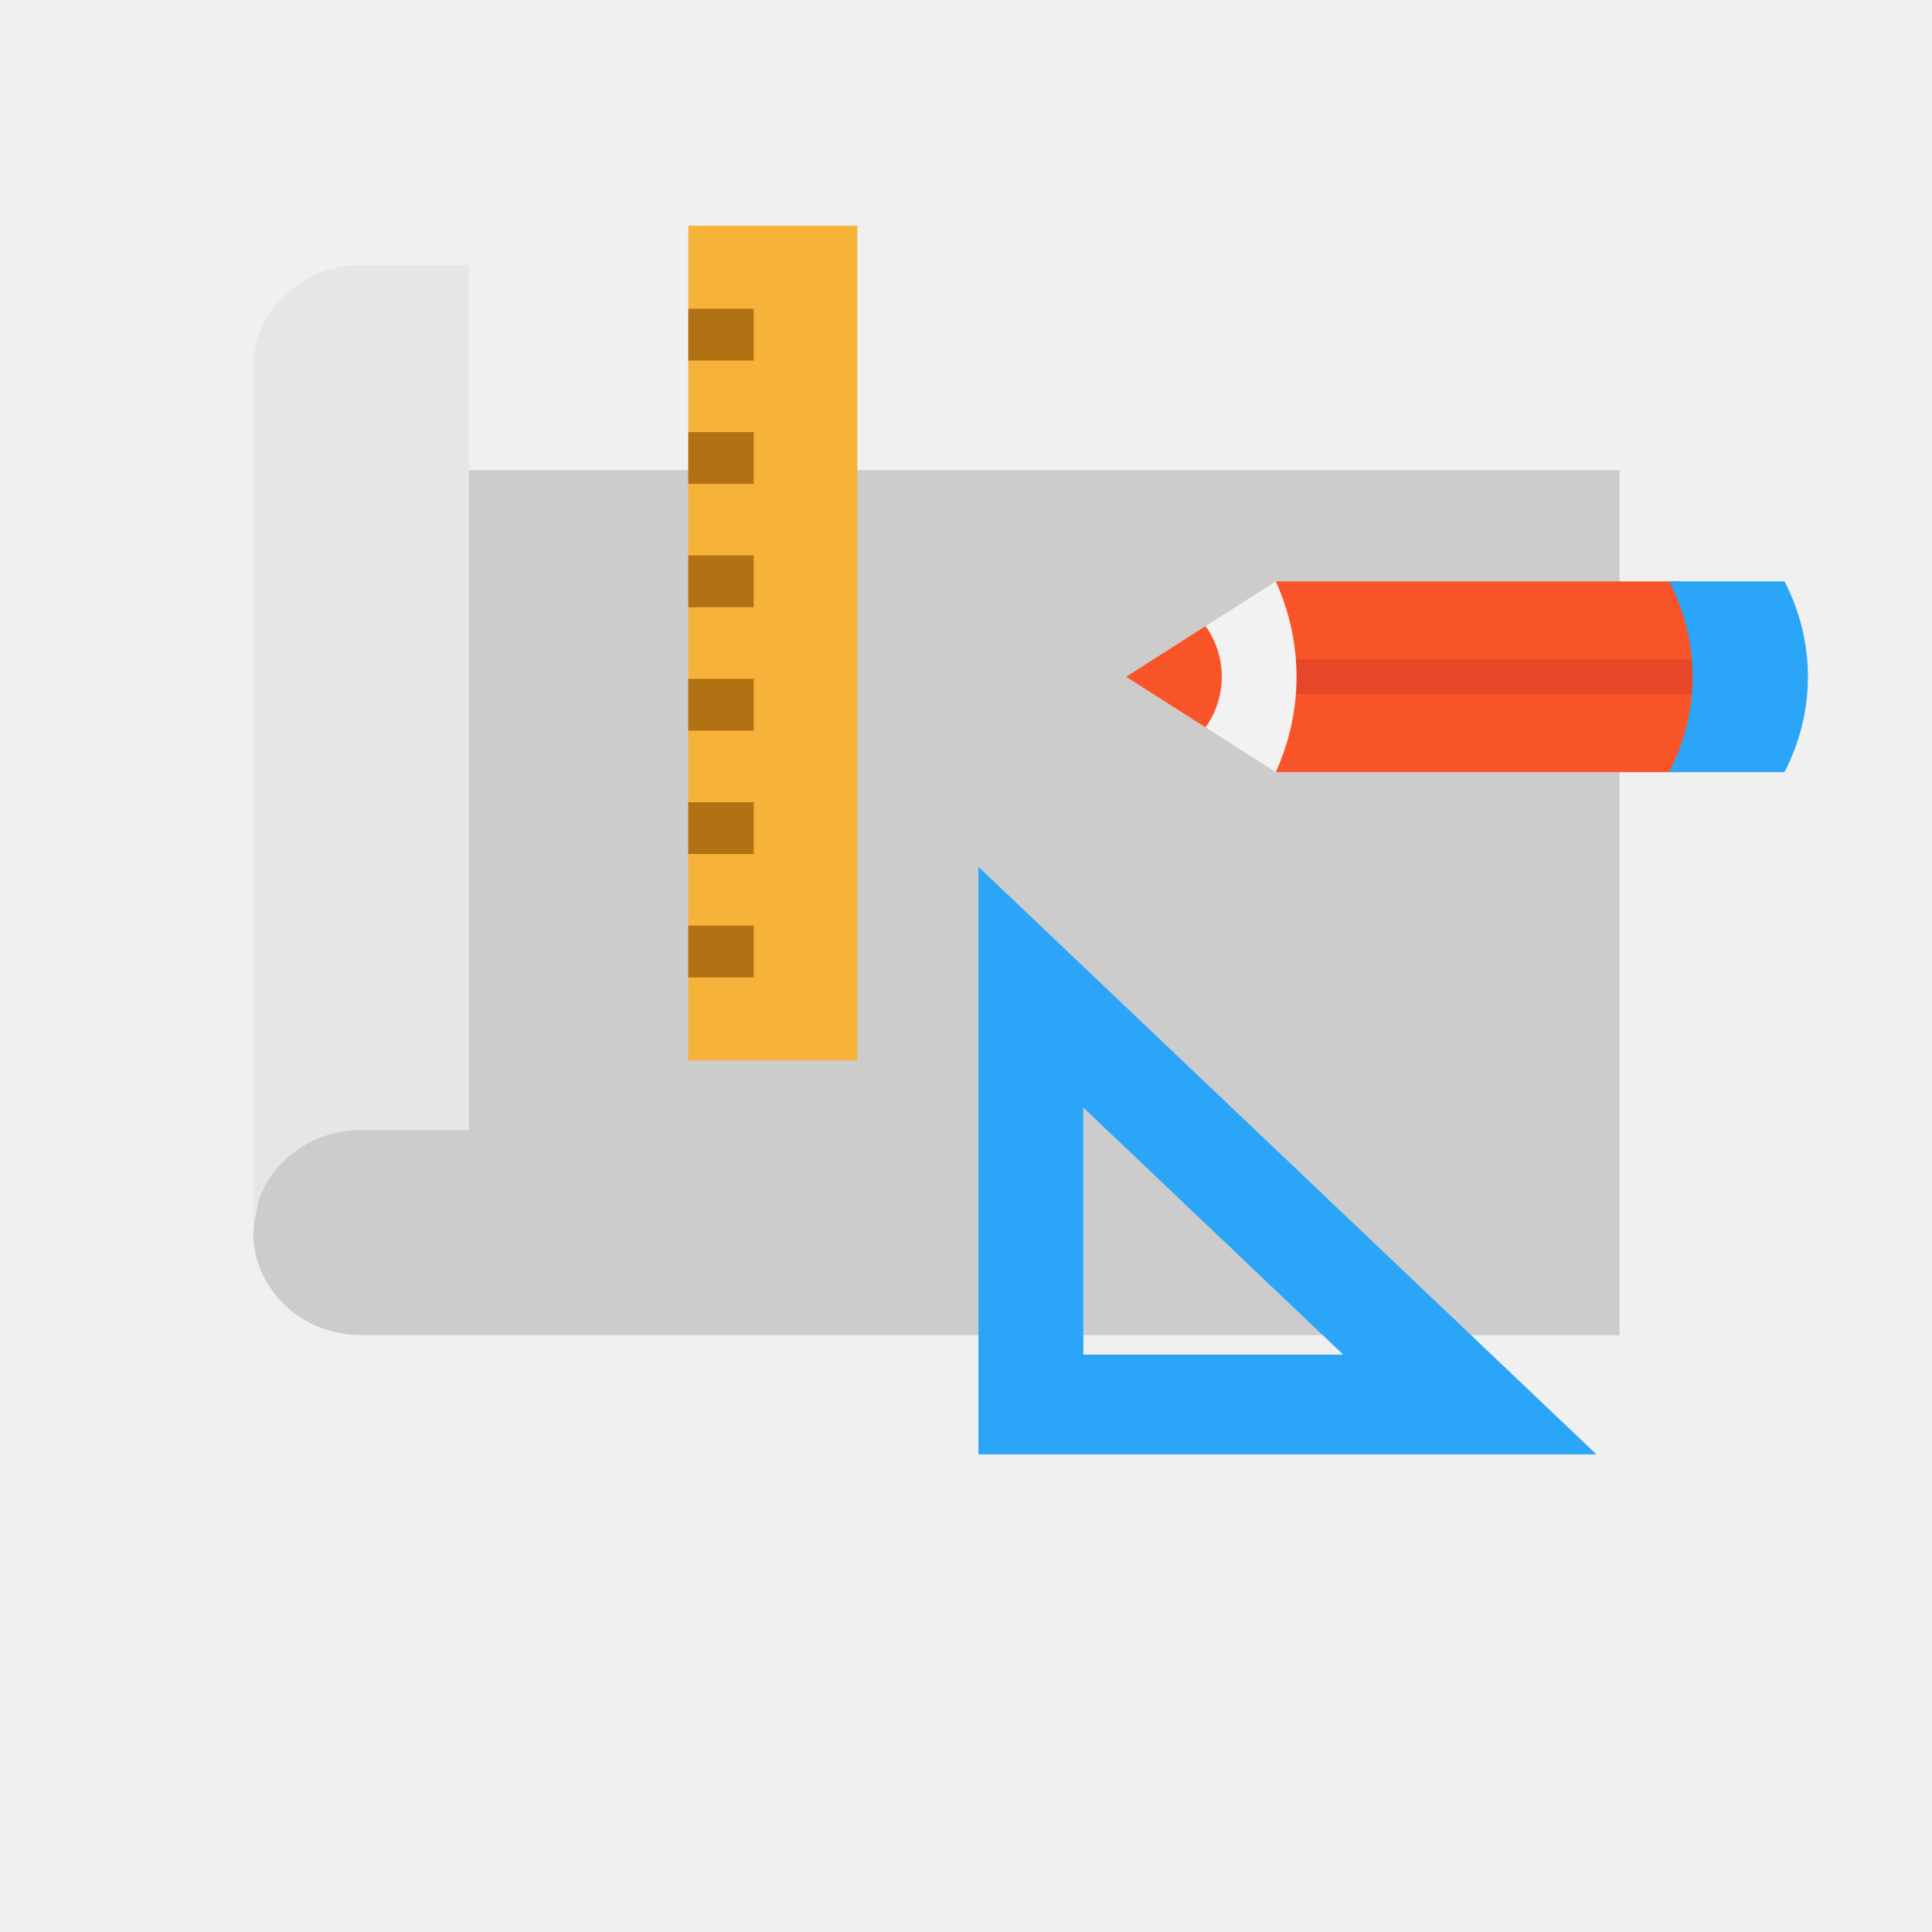
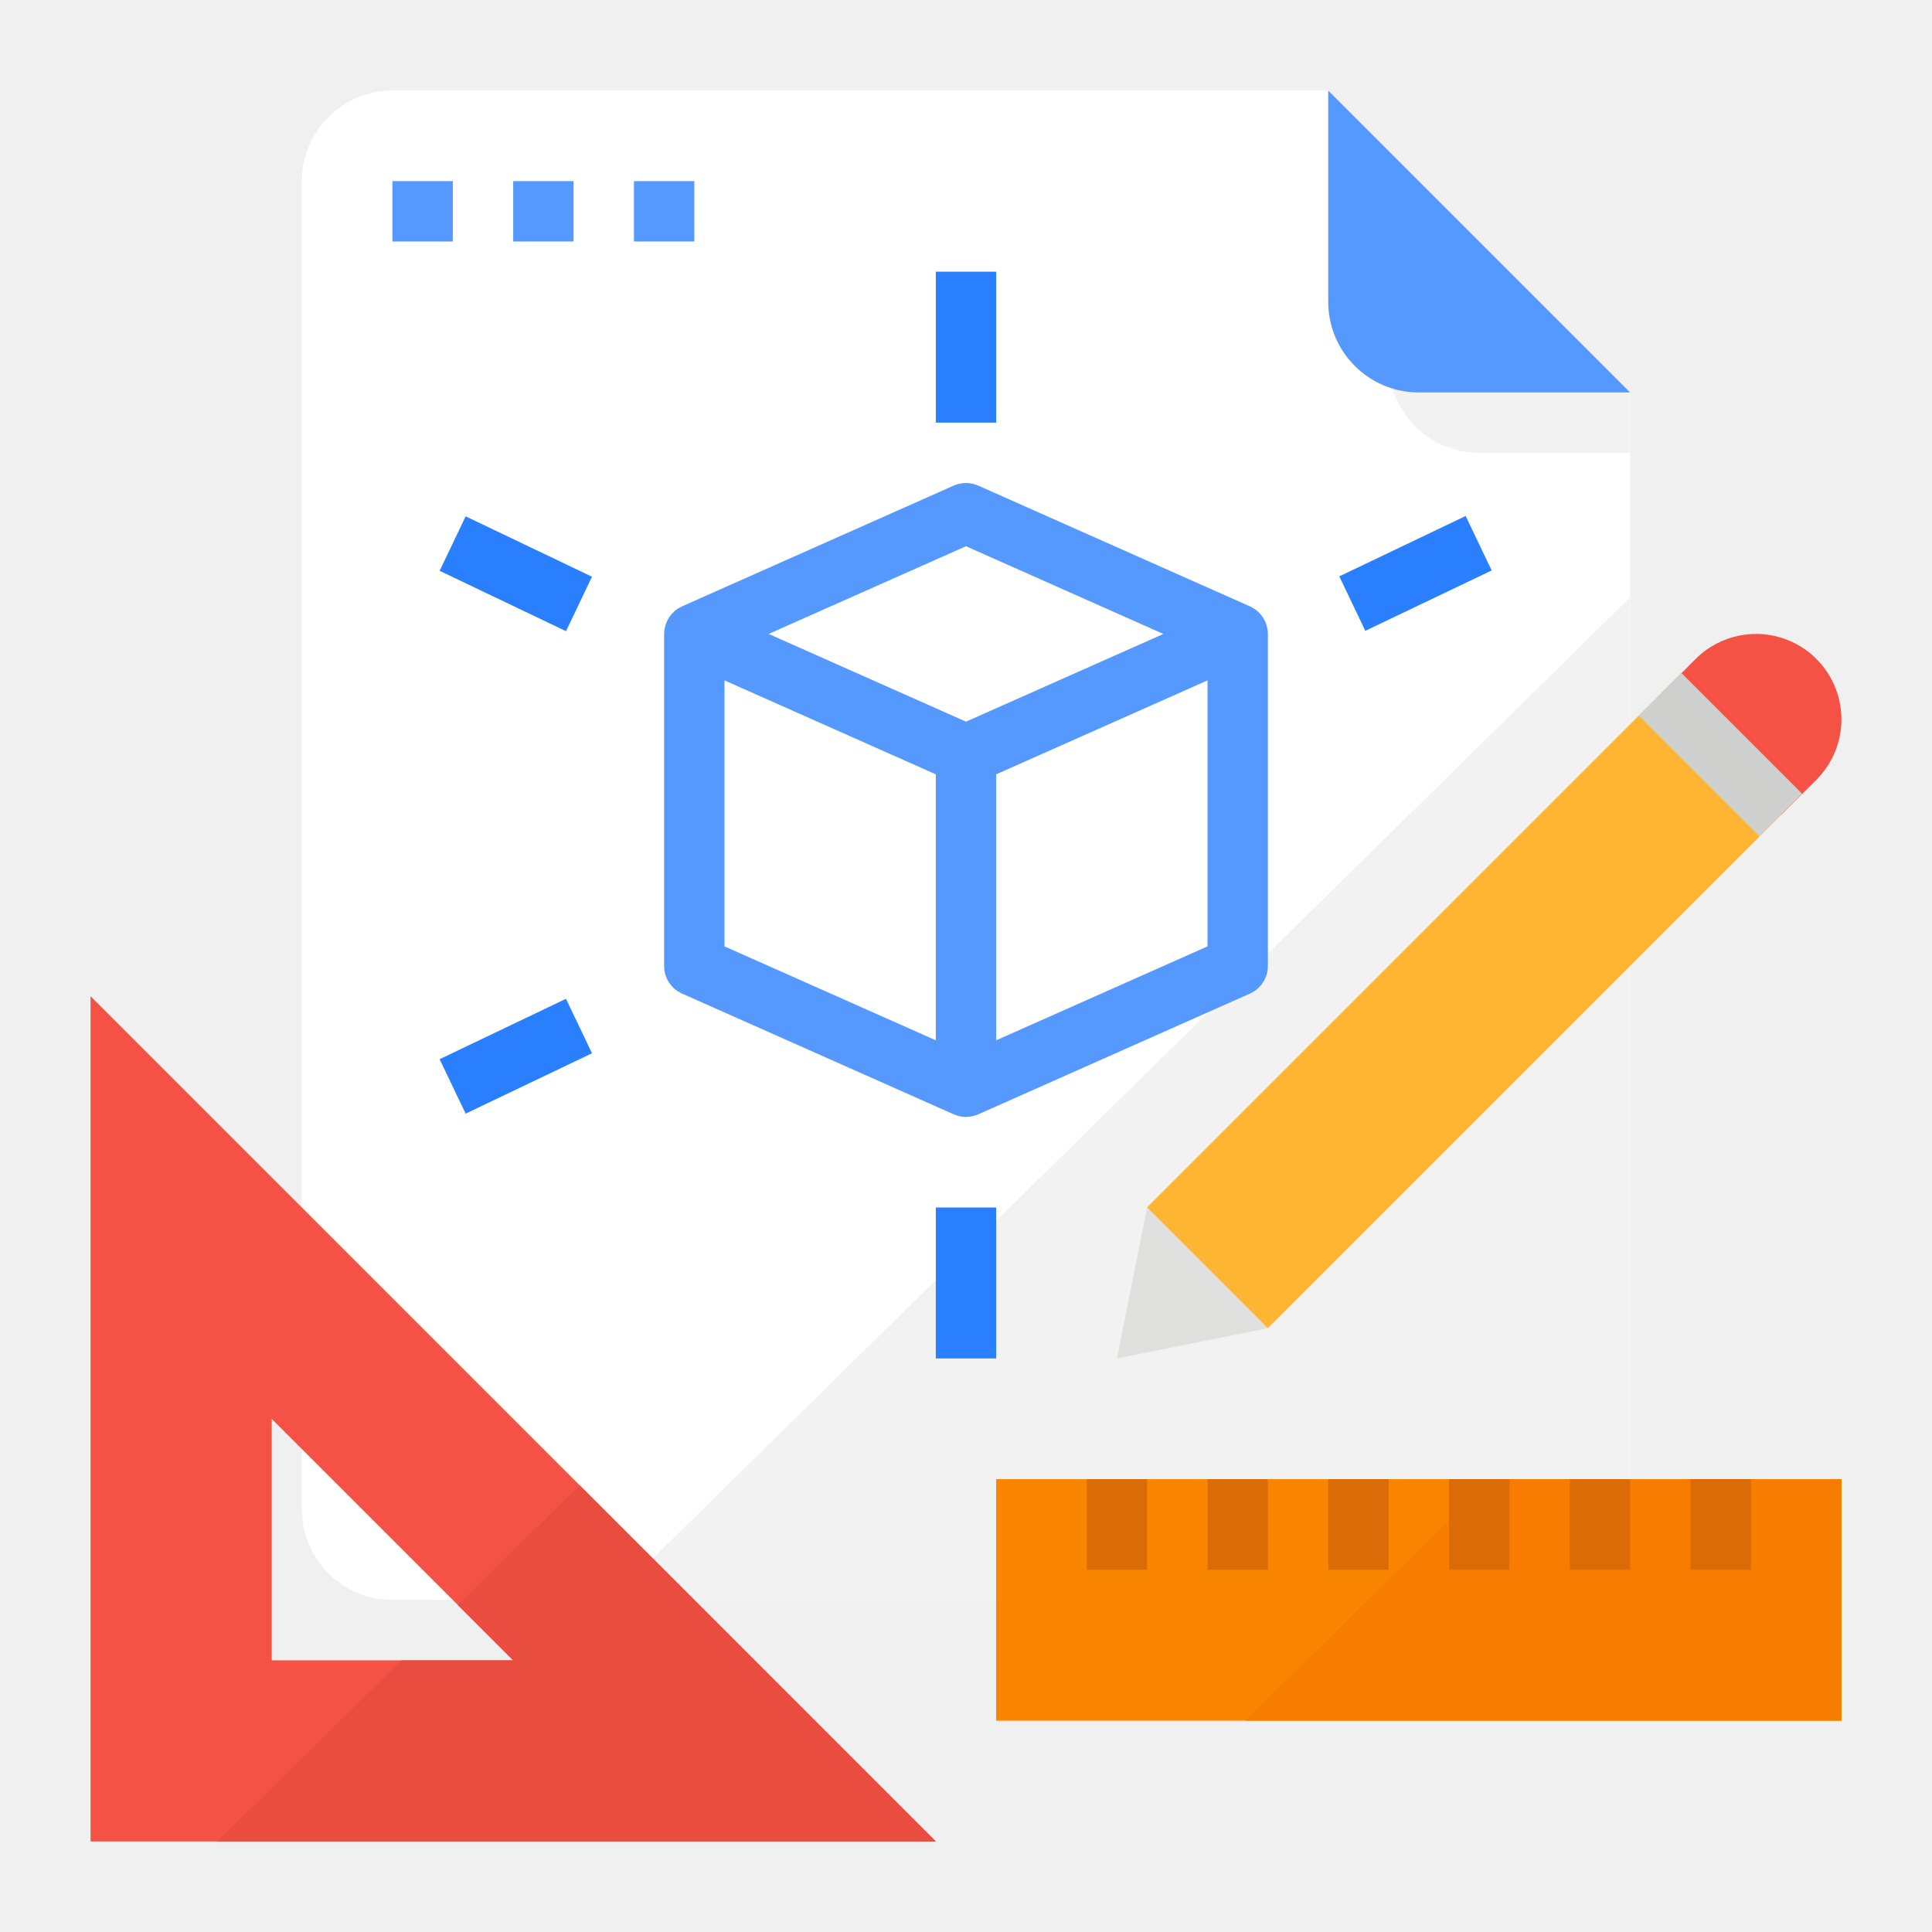
- <svg xmlns="http://www.w3.org/2000/svg" xmlns:xlink="http://www.w3.org/1999/xlink" viewBox="0 0 512 512">
-   <path d="M429.202 204.621v149.206H124.294 95.71c-7.9 0-15.048-3.041-20.222-7.959s-8.372-11.715-8.372-19.225c0-15.012 57.178-202.045 57.178-202.045h304.908v29.475z" fill="#ccc" />
-   <path d="M227.205 59.821v64.775V281.01h-44.798v-28.852-32.698-32.699-32.698-29.466-3.224-32.698-28.853z" fill="#f7b239" />
-   <g fill="#b27214">
-     <use xlink:href="#B" />
-     <use xlink:href="#B" y="98.088" />
-     <use xlink:href="#B" y="65.379" />
-     <use xlink:href="#B" y="32.69" />
-     <use xlink:href="#B" y="163.476" />
-     <use xlink:href="#B" y="130.777" />
+ <svg xmlns="http://www.w3.org/2000/svg" height="512" viewBox="0 0 512 512" width="512" version="1.1" id="svg10964">
+   <defs id="defs10968" />
+   <g id="Flat">
+     <path d="m432 104v296a24.006 24.006 0 0 1 -24 24h-304a24.006 24.006 0 0 1 -24-24v-352a24.006 24.006 0 0 1 24-24h248z" fill="#348fd9" id="path10905" style="fill:#ffffff" />
+     <path d="m432 104v16h-40a23.983 23.983 0 0 1 -24-24v-56z" fill="#3086cd" id="path10907" style="fill:#f2f2f2" />
+     <path d="m376 104h56l-80-80v56a24 24 0 0 0 24 24z" fill="#60d1e0" id="path10909" style="fill:#5599ff" />
+     <path d="m432 158.31v241.69a24.006 24.006 0 0 1 -24 24h-246.2z" fill="#3086cd" id="path10911" style="fill:#f2f2f2" />
+     <path d="m24 264v224h224zm48 176v-64l49.34 49.34 14.66 14.66z" fill="#f35244" id="path10913" />
+     <g fill="#2d7dbf" id="g10935">
+       <path d="m104 48h16v16h-16z" id="path10915" style="fill:#5599ff" />
+       <path d="m136 48h16v16h-16z" id="path10917" style="fill:#5599ff" />
+       <path d="m168 48h16v16h-16z" id="path10919" style="fill:#5599ff" />
+       <path d="m335.852 166.552c-.043-.238-.092-.474-.156-.7-.038-.134-.084-.264-.128-.4-.071-.21-.148-.417-.236-.621-.056-.13-.116-.258-.179-.385-.1-.2-.206-.39-.32-.579-.072-.118-.142-.235-.219-.349-.131-.194-.275-.378-.423-.559-.078-.1-.151-.2-.234-.289a7.775 7.775 0 0 0 -.605-.6c-.056-.051-.1-.107-.163-.156a7.873 7.873 0 0 0 -.83-.622c-.013-.009-.028-.015-.042-.024-.078-.05-.164-.09-.244-.137a8.032 8.032 0 0 0 -.725-.389c-.034-.015-.064-.037-.1-.053l-72-32a8.01 8.01 0 0 0 -6.5 0l-72 32c-.036.016-.067.039-.1.055a8.1 8.1 0 0 0 -.716.384c-.082.048-.169.089-.249.14-.014.009-.029.015-.042.024a7.873 7.873 0 0 0 -.83.622c-.058.048-.107.105-.163.155a7.994 7.994 0 0 0 -.606.6c-.082.092-.155.191-.233.287-.148.182-.292.366-.423.56-.077.114-.147.231-.219.349-.114.189-.221.381-.32.579-.063.127-.123.255-.179.385-.088.2-.165.411-.236.621-.044.132-.09.262-.128.4-.064.232-.113.468-.157.706-.021.118-.05.234-.067.353a7.948 7.948 0 0 0 -.08 1.091v88a8 8 0 0 0 4.751 7.311l72 32a8.029 8.029 0 0 0 .911.334c.087.026.174.046.262.069a7.871 7.871 0 0 0 .769.168c.1.016.192.033.288.045a7.907 7.907 0 0 0 1.019.073 7.922 7.922 0 0 0 1.019-.073c.1-.012.19-.029.285-.045.261-.043.52-.1.777-.169.085-.023.17-.042.254-.067a8.339 8.339 0 0 0 .913-.335l72-32a8 8 0 0 0 4.752-7.311v-88a7.933 7.933 0 0 0 -.08-1.093c-.02-.12-.046-.236-.068-.355zm-79.852-21.798 52.3 23.246-52.3 23.245-52.3-23.245zm-64 35.556 11.2 4.978 44.8 19.912v70.49l-56-24.89zm72 95.38v-70.49l44.8-19.911 11.2-4.979v70.49z" id="path10921" style="fill:#5599ff" />
+       <path d="m248 320h16v40h-16z" id="path10923" style="fill:#2a7fff" />
+       <path d="m248 72h16v40h-16z" id="path10925" style="fill:#2a7fff" />
+       <path d="m128.75 133.438h16v37.125h-16z" transform="matrix(.431 -.902 .902 .431 -59.345 209.889)" id="path10927" style="fill:#2a7fff" />
+       <path d="m356.688 144h37.125v16h-37.125z" transform="matrix(.902 -.431 .431 .902 -28.869 176.588)" id="path10929" style="fill:#2a7fff" />
+       <path d="m359.25 266.482h16v19.394h-16z" transform="matrix(.431 -.902 .902 .431 -40.242 488.541)" id="path10931" />
+       <path d="m118.188 272h37.125v16h-37.125z" transform="matrix(.902 -.431 .431 .902 -107.333 86.288)" id="path10933" style="fill:#2a7fff" />
+     </g>
+     <path d="m264 392h224v64h-224z" fill="#f98500" id="path10937" />
+     <path d="m488 392v64h-157.97l65.09-64z" fill="#f77c00" id="path10939" />
+     <path d="m448 392h16v24h-16z" fill="#db6b07" id="path10941" />
+     <path d="m416 392h16v24h-16z" fill="#db6b07" id="path10943" />
+     <path d="m384 392h16v24h-16z" fill="#db6b07" id="path10945" />
+     <path d="m352 392h16v24h-16z" fill="#db6b07" id="path10947" />
+     <path d="m320 392h16v24h-16z" fill="#db6b07" id="path10949" />
+     <path d="m288 392h16v24h-16z" fill="#db6b07" id="path10951" />
+     <path d="m481.373 206.627a22.627 22.627 0 0 0 6.627-16 22.627 22.627 0 0 0 -38.627-16l-9.373 9.373 32 32z" fill="#f35244" id="path10953" />
+     <path d="m291.833 245.373h192.333v45.255h-192.333z" fill="#ffb531" transform="matrix(.707 -.707 .707 .707 -75.862 352.853)" id="path10955" />
+     <path d="m296 360 40-8-32-32z" fill="#e0e0de" id="path10957" />
+     <path d="m448 177.373h16v45.255h-16z" fill="#cfcfcd" transform="matrix(.707 -.707 .707 .707 -7.87 380.999)" id="path10959" />
+     <path d="m248 488h-190.37l48.81-48h29.56l-14.66-14.66 32.27-31.73z" fill="#e84d40" id="path10961" />
  </g>
-   <g fill="#f95428">
-     <path d="M451.1 179.341h.337c0 8.665-2.071 17.311-6.214 25.28h-16.021-91.109v-.009c3.661-8.06-3.42-16.661-3.42-25.271z" />
-     <path d="M334.673 179.341c0-8.601 7.081-17.201 3.42-25.261v-.009h91.109 16.021c4.143 7.959 6.214 16.624 6.214 25.271h-.337z" />
-   </g>
-   <path d="M334.673 174.757h125.349v9.159H334.673z" fill="#e54728" />
-   <path d="M472.902 154.071c4.143 7.959 6.214 16.624 6.214 25.271 0 8.665-2.071 17.311-6.214 25.28h-30.568c4.143-7.969 6.214-16.615 6.214-25.28 0-8.646-2.071-17.311-6.214-25.271z" fill="#2ba5f7" />
-   <path d="M319.489 165.932c2.717 3.828 15.183 8.445 15.183 13.41 0 4.974-12.457 9.581-15.183 13.419l-21.051-13.419z" fill="#f95428" />
-   <path d="M338.093 154.08c3.661 8.06 5.501 16.661 5.501 25.261 0 8.61-1.84 17.21-5.501 25.271v.009l-18.604-11.861c2.726-3.837 4.297-8.445 4.297-13.419a23.07 23.07 0 0 0-4.297-13.41l18.604-11.861z" fill="#f2f2f2" />
-   <path d="M124.294 124.596v174.86H95.71c-15.79.001-28.594 12.173-28.594 27.186V97.411c0-3.746.8-7.328 2.245-10.579s3.545-6.182 6.127-8.646c5.173-4.918 12.322-7.959 20.222-7.959h28.584z" fill="#e6e6e6" />
-   <path d="M423.066 385.417H259.296V352.87 229.718L388.831 352.87zM287.09 358.993h68.876L287.09 293.51z" fill="#2ba5f7" />
-   <defs>
-     <path id="B" d="M182.407 81.808h17.341v13.739h-17.341z" />
-   </defs>
</svg>
